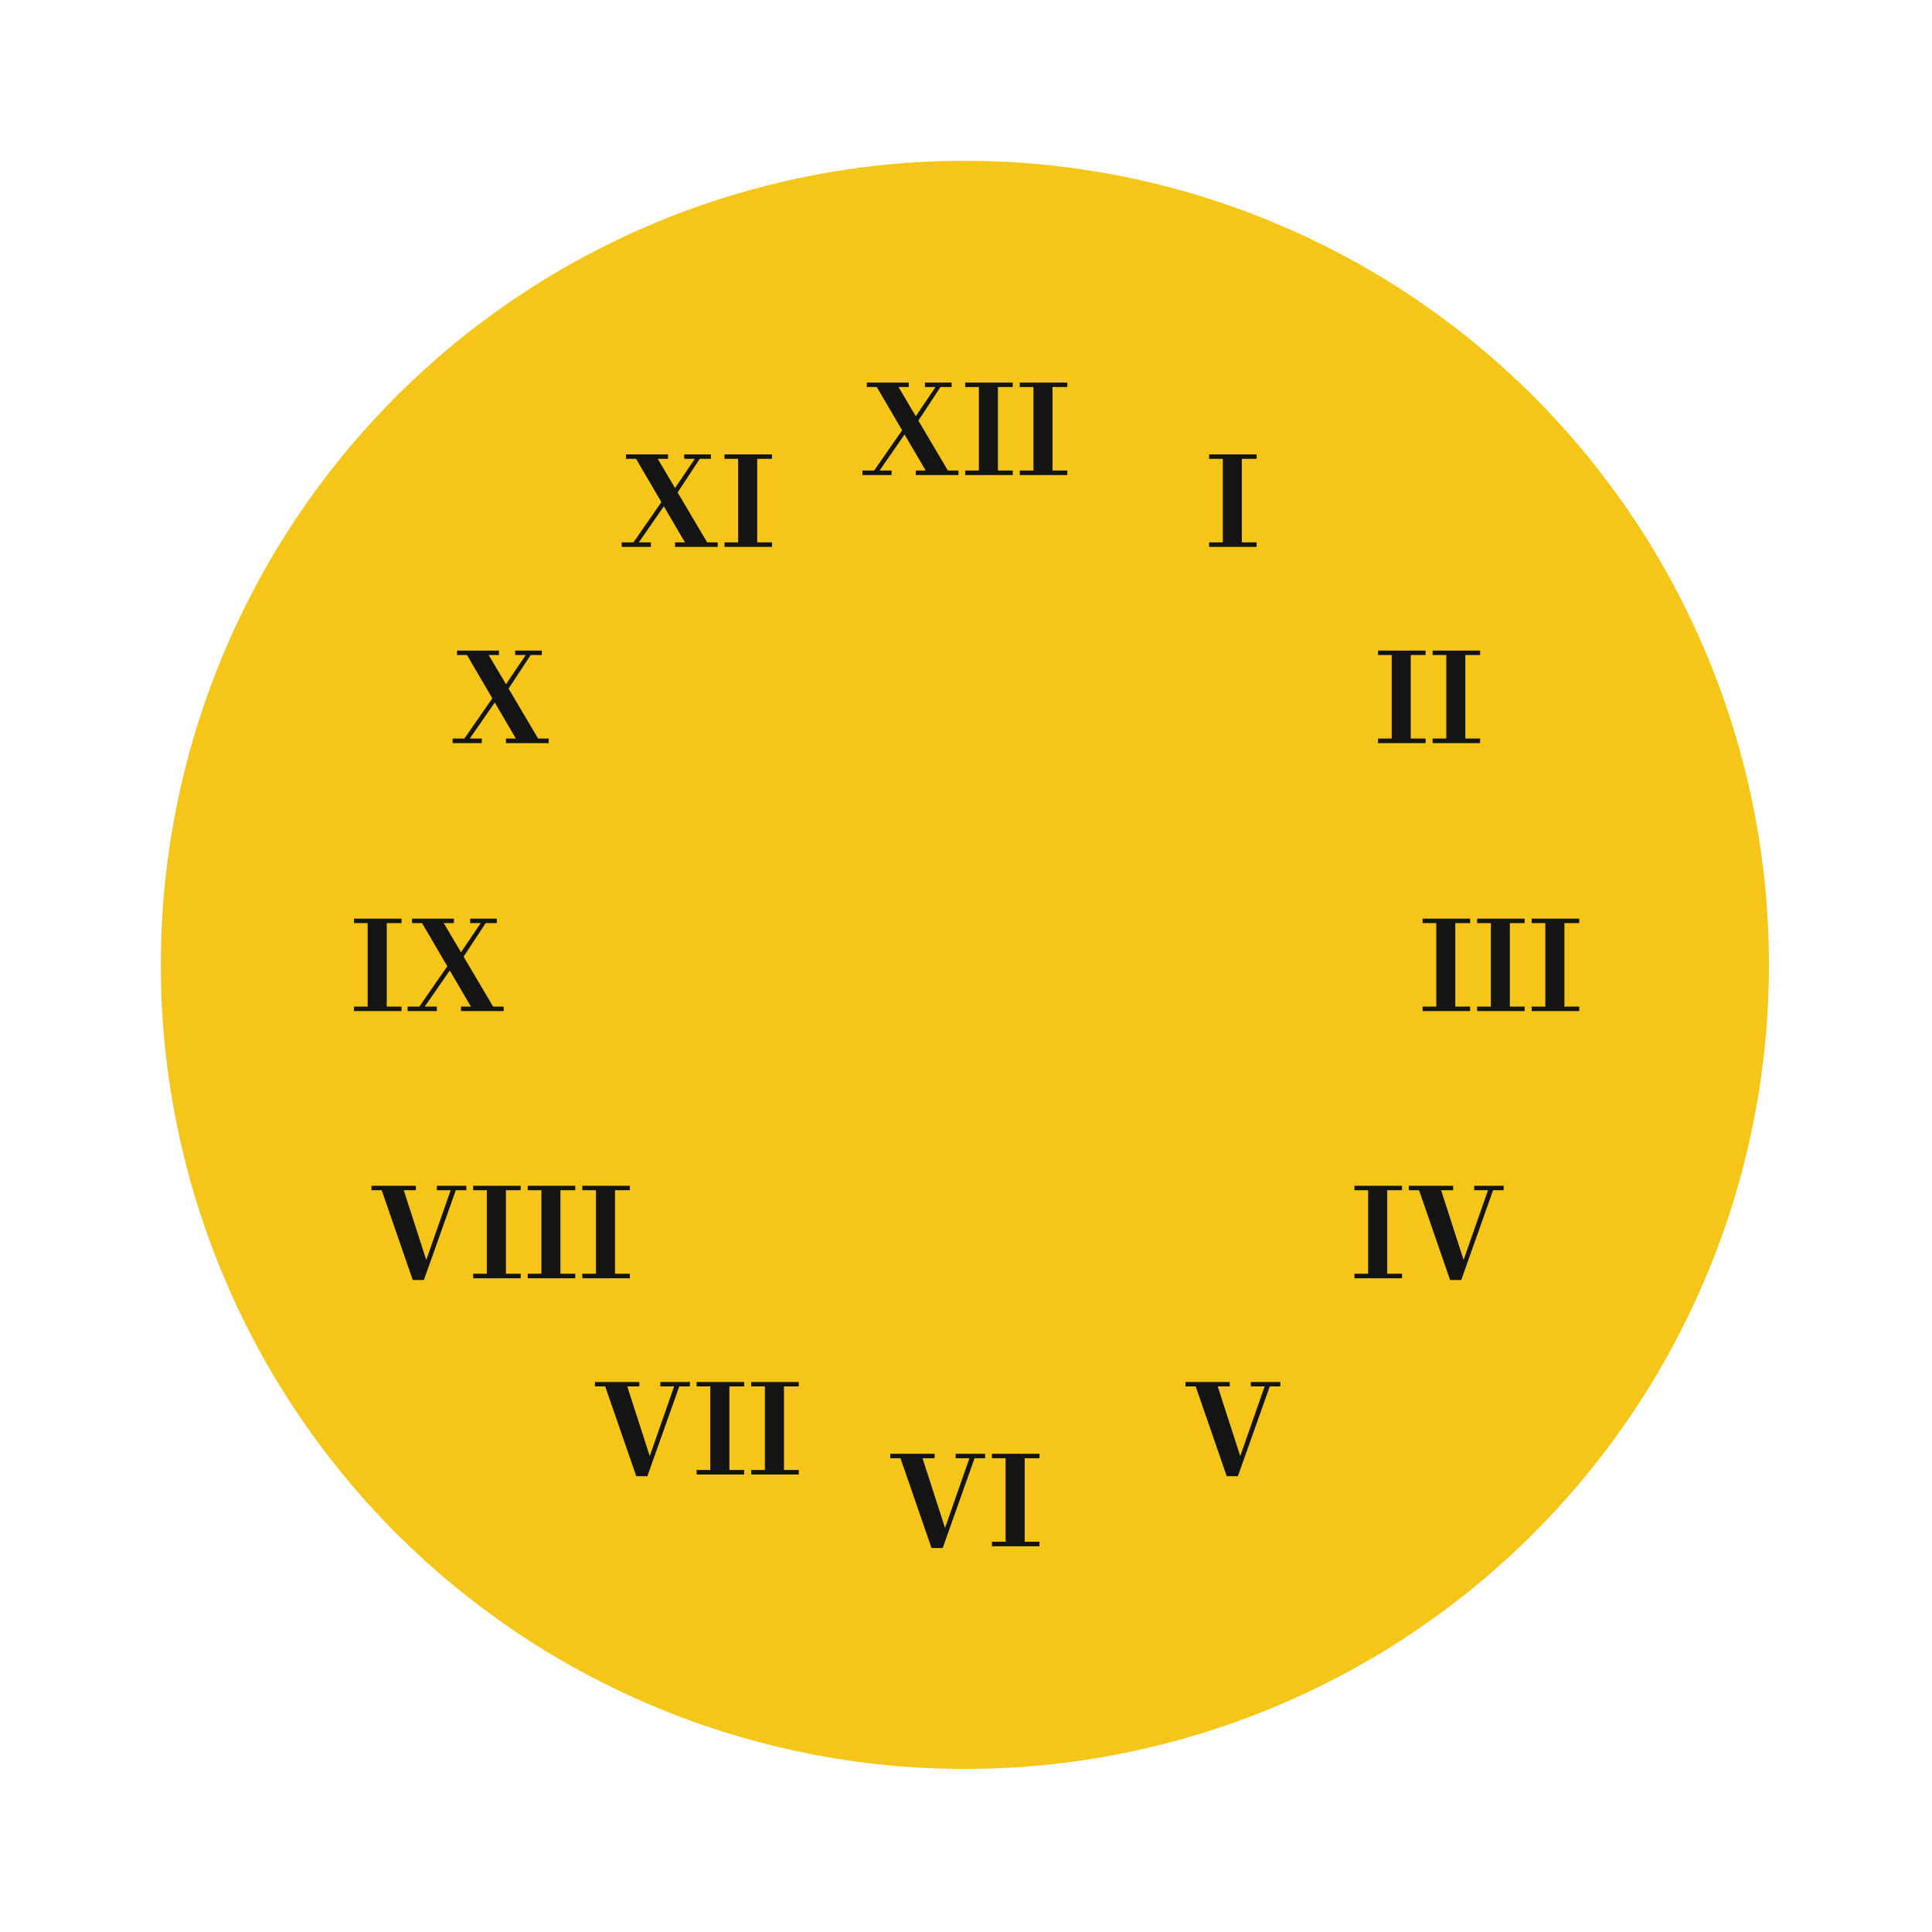
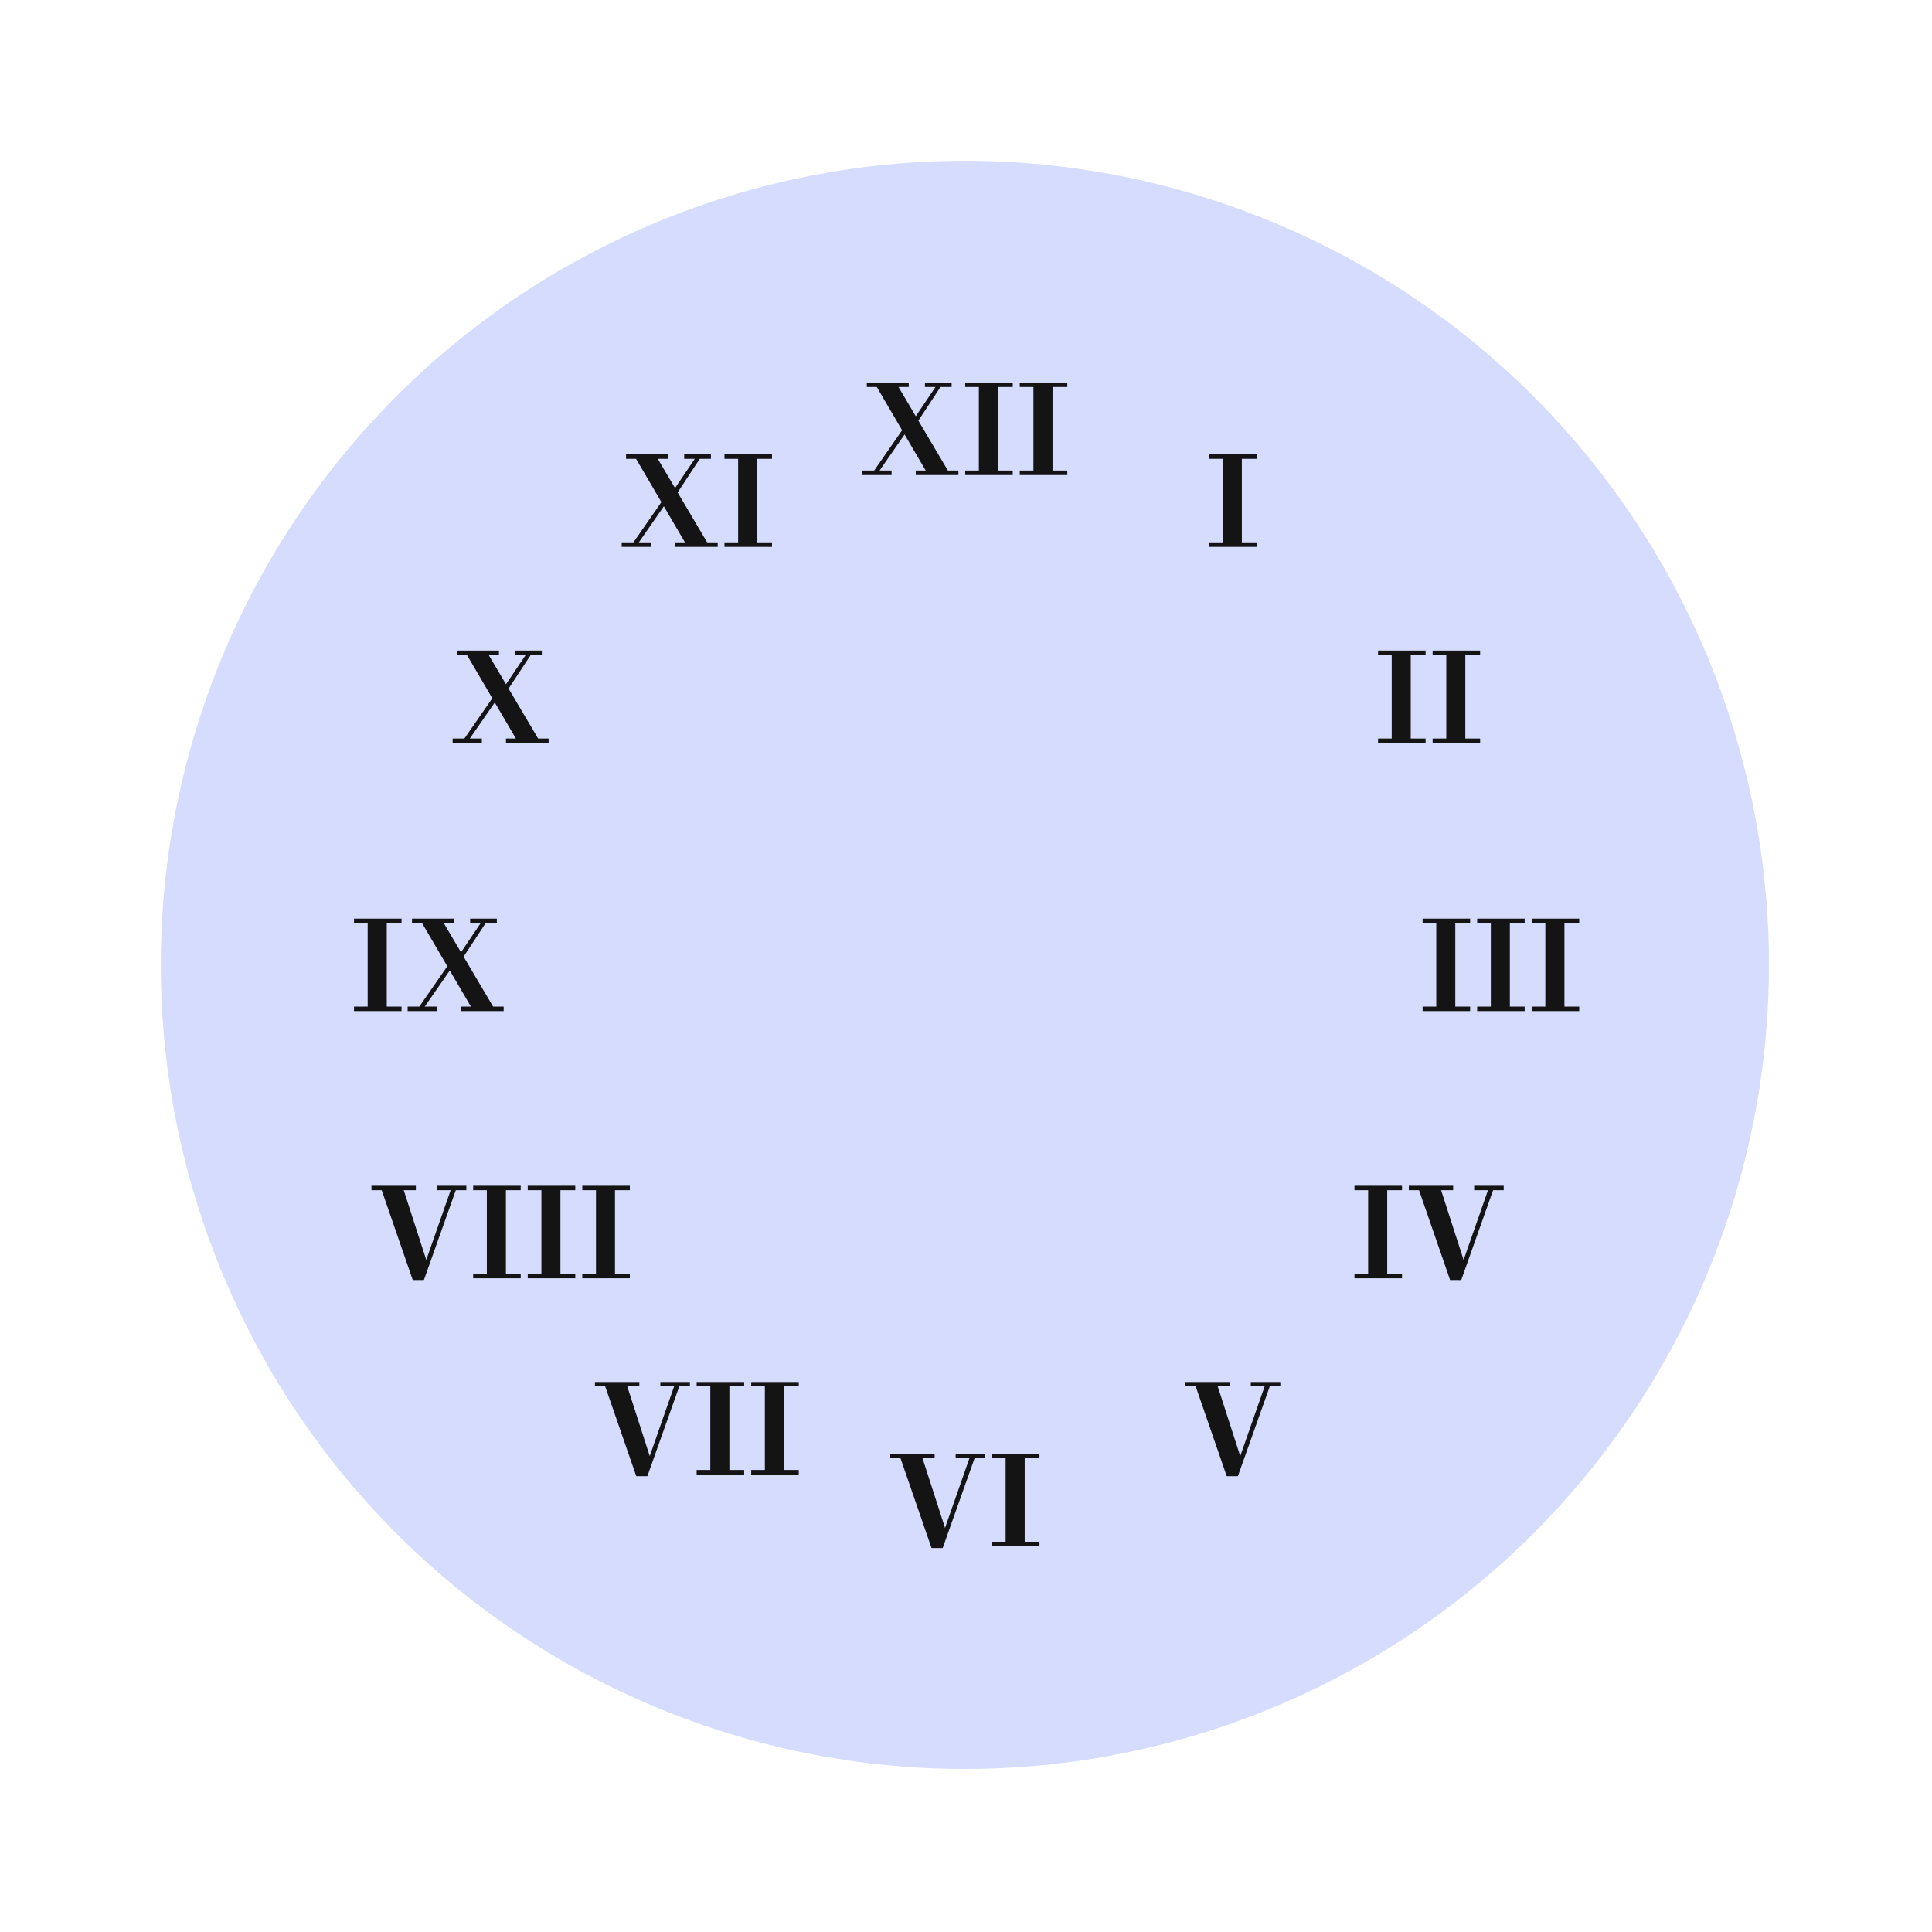
<svg xmlns="http://www.w3.org/2000/svg" width="613" height="613">
-   <path fill="#F5C518" transform="matrix(17.0079 0 -0 -17.0079 306.142 306.142)" d="M15 0Q15 0.368 14.982 0.736Q14.964 1.104 14.928 1.47Q14.892 1.837 14.838 2.201Q14.784 2.565 14.712 2.926Q14.64 3.288 14.55 3.645Q14.461 4.002 14.354 4.354Q14.247 4.707 14.123 5.053Q13.999 5.4 13.858 5.74Q13.717 6.08 13.56 6.413Q13.402 6.746 13.229 7.071Q13.055 7.396 12.866 7.712Q12.677 8.027 12.472 8.334Q12.267 8.64 12.048 8.935Q11.829 9.231 11.595 9.516Q11.362 9.801 11.114 10.073Q10.867 10.346 10.607 10.607Q10.346 10.867 10.073 11.114Q9.801 11.362 9.516 11.595Q9.231 11.829 8.935 12.048Q8.64 12.267 8.334 12.472Q8.027 12.677 7.712 12.866Q7.396 13.055 7.071 13.229Q6.746 13.402 6.413 13.56Q6.08 13.717 5.74 13.858Q5.4 13.999 5.053 14.123Q4.707 14.247 4.354 14.354Q4.002 14.461 3.645 14.55Q3.288 14.64 2.926 14.712Q2.565 14.784 2.201 14.838Q1.837 14.892 1.47 14.928Q1.104 14.964 0.736 14.982Q0.368 15 0 15Q-0.368 15 -0.736 14.982Q-1.104 14.964 -1.47 14.928Q-1.837 14.892 -2.201 14.838Q-2.565 14.784 -2.926 14.712Q-3.288 14.64 -3.645 14.55Q-4.002 14.461 -4.354 14.354Q-4.707 14.247 -5.053 14.123Q-5.4 13.999 -5.74 13.858Q-6.08 13.717 -6.413 13.56Q-6.746 13.402 -7.071 13.229Q-7.396 13.055 -7.712 12.866Q-8.027 12.677 -8.334 12.472Q-8.64 12.267 -8.935 12.048Q-9.231 11.829 -9.516 11.595Q-9.801 11.362 -10.073 11.114Q-10.346 10.867 -10.607 10.607Q-10.867 10.346 -11.114 10.073Q-11.362 9.801 -11.595 9.516Q-11.829 9.231 -12.048 8.935Q-12.267 8.64 -12.472 8.334Q-12.677 8.027 -12.866 7.712Q-13.055 7.396 -13.229 7.071Q-13.402 6.746 -13.56 6.413Q-13.717 6.08 -13.858 5.74Q-13.999 5.4 -14.123 5.053Q-14.247 4.707 -14.354 4.354Q-14.461 4.002 -14.55 3.645Q-14.64 3.288 -14.712 2.926Q-14.784 2.565 -14.838 2.201Q-14.892 1.837 -14.928 1.47Q-14.964 1.104 -14.982 0.736Q-15 0.368 -15 0Q-15 -0.368 -14.982 -0.736Q-14.964 -1.104 -14.928 -1.47Q-14.892 -1.837 -14.838 -2.201Q-14.784 -2.565 -14.712 -2.926Q-14.64 -3.288 -14.55 -3.645Q-14.461 -4.002 -14.354 -4.354Q-14.247 -4.707 -14.123 -5.053Q-13.999 -5.4 -13.858 -5.74Q-13.717 -6.08 -13.56 -6.413Q-13.402 -6.746 -13.229 -7.071Q-13.055 -7.396 -12.866 -7.712Q-12.677 -8.027 -12.472 -8.334Q-12.267 -8.64 -12.048 -8.935Q-11.829 -9.231 -11.595 -9.516Q-11.362 -9.801 -11.114 -10.073Q-10.867 -10.346 -10.607 -10.607Q-10.346 -10.867 -10.073 -11.114Q-9.801 -11.362 -9.516 -11.595Q-9.231 -11.829 -8.935 -12.048Q-8.64 -12.267 -8.334 -12.472Q-8.027 -12.677 -7.712 -12.866Q-7.396 -13.055 -7.071 -13.229Q-6.746 -13.402 -6.413 -13.56Q-6.08 -13.717 -5.74 -13.858Q-5.4 -13.999 -5.053 -14.123Q-4.707 -14.247 -4.354 -14.354Q-4.002 -14.461 -3.645 -14.55Q-3.288 -14.64 -2.926 -14.712Q-2.565 -14.784 -2.201 -14.838Q-1.837 -14.892 -1.47 -14.928Q-1.104 -14.964 -0.736 -14.982Q-0.368 -15 0 -15Q0.368 -15 0.736 -14.982Q1.104 -14.964 1.47 -14.928Q1.837 -14.892 2.201 -14.838Q2.565 -14.784 2.926 -14.712Q3.288 -14.64 3.645 -14.55Q4.002 -14.461 4.354 -14.354Q4.707 -14.247 5.053 -14.123Q5.4 -13.999 5.74 -13.858Q6.08 -13.717 6.413 -13.56Q6.746 -13.402 7.071 -13.229Q7.396 -13.055 7.712 -12.866Q8.027 -12.677 8.334 -12.472Q8.64 -12.267 8.935 -12.048Q9.231 -11.829 9.516 -11.595Q9.801 -11.362 10.073 -11.114Q10.346 -10.867 10.607 -10.607Q10.867 -10.346 11.114 -10.073Q11.362 -9.801 11.595 -9.516Q11.829 -9.231 12.048 -8.935Q12.267 -8.64 12.472 -8.334Q12.677 -8.027 12.866 -7.712Q13.055 -7.396 13.229 -7.071Q13.402 -6.746 13.56 -6.413Q13.717 -6.08 13.858 -5.74Q13.999 -5.4 14.123 -5.053Q14.247 -4.707 14.354 -4.354Q14.461 -4.002 14.55 -3.645Q14.64 -3.288 14.712 -2.926Q14.784 -2.565 14.838 -2.201Q14.892 -1.837 14.928 -1.47Q14.964 -1.104 14.982 -0.736Q15 -0.368 15 0Z" />
+   <path fill="#D5DCFD" transform="matrix(17.0079 0 -0 -17.0079 306.142 306.142)" d="M15 0Q15 0.368 14.982 0.736Q14.964 1.104 14.928 1.47Q14.892 1.837 14.838 2.201Q14.784 2.565 14.712 2.926Q14.64 3.288 14.55 3.645Q14.461 4.002 14.354 4.354Q14.247 4.707 14.123 5.053Q13.999 5.4 13.858 5.74Q13.717 6.08 13.56 6.413Q13.402 6.746 13.229 7.071Q13.055 7.396 12.866 7.712Q12.677 8.027 12.472 8.334Q12.267 8.64 12.048 8.935Q11.829 9.231 11.595 9.516Q11.362 9.801 11.114 10.073Q10.867 10.346 10.607 10.607Q10.346 10.867 10.073 11.114Q9.801 11.362 9.516 11.595Q9.231 11.829 8.935 12.048Q8.64 12.267 8.334 12.472Q8.027 12.677 7.712 12.866Q7.396 13.055 7.071 13.229Q6.746 13.402 6.413 13.56Q6.08 13.717 5.74 13.858Q5.4 13.999 5.053 14.123Q4.707 14.247 4.354 14.354Q4.002 14.461 3.645 14.55Q3.288 14.64 2.926 14.712Q2.565 14.784 2.201 14.838Q1.837 14.892 1.47 14.928Q1.104 14.964 0.736 14.982Q0.368 15 0 15Q-0.368 15 -0.736 14.982Q-1.104 14.964 -1.47 14.928Q-1.837 14.892 -2.201 14.838Q-2.565 14.784 -2.926 14.712Q-3.288 14.64 -3.645 14.55Q-4.002 14.461 -4.354 14.354Q-4.707 14.247 -5.053 14.123Q-5.4 13.999 -5.74 13.858Q-6.08 13.717 -6.413 13.56Q-6.746 13.402 -7.071 13.229Q-7.396 13.055 -7.712 12.866Q-8.027 12.677 -8.334 12.472Q-8.64 12.267 -8.935 12.048Q-9.231 11.829 -9.516 11.595Q-9.801 11.362 -10.073 11.114Q-10.346 10.867 -10.607 10.607Q-10.867 10.346 -11.114 10.073Q-11.362 9.801 -11.595 9.516Q-11.829 9.231 -12.048 8.935Q-12.267 8.64 -12.472 8.334Q-12.677 8.027 -12.866 7.712Q-13.055 7.396 -13.229 7.071Q-13.402 6.746 -13.56 6.413Q-13.717 6.08 -13.858 5.74Q-13.999 5.4 -14.123 5.053Q-14.247 4.707 -14.354 4.354Q-14.461 4.002 -14.55 3.645Q-14.64 3.288 -14.712 2.926Q-14.784 2.565 -14.838 2.201Q-14.892 1.837 -14.928 1.47Q-14.964 1.104 -14.982 0.736Q-15 0.368 -15 0Q-15 -0.368 -14.982 -0.736Q-14.964 -1.104 -14.928 -1.47Q-14.892 -1.837 -14.838 -2.201Q-14.784 -2.565 -14.712 -2.926Q-14.64 -3.288 -14.55 -3.645Q-14.461 -4.002 -14.354 -4.354Q-14.247 -4.707 -14.123 -5.053Q-13.999 -5.4 -13.858 -5.74Q-13.717 -6.08 -13.56 -6.413Q-13.402 -6.746 -13.229 -7.071Q-13.055 -7.396 -12.866 -7.712Q-12.677 -8.027 -12.472 -8.334Q-12.267 -8.64 -12.048 -8.935Q-11.829 -9.231 -11.595 -9.516Q-11.362 -9.801 -11.114 -10.073Q-10.867 -10.346 -10.607 -10.607Q-10.346 -10.867 -10.073 -11.114Q-9.801 -11.362 -9.516 -11.595Q-9.231 -11.829 -8.935 -12.048Q-8.64 -12.267 -8.334 -12.472Q-8.027 -12.677 -7.712 -12.866Q-7.396 -13.055 -7.071 -13.229Q-6.746 -13.402 -6.413 -13.56Q-6.08 -13.717 -5.74 -13.858Q-5.4 -13.999 -5.053 -14.123Q-4.707 -14.247 -4.354 -14.354Q-4.002 -14.461 -3.645 -14.55Q-3.288 -14.64 -2.926 -14.712Q-2.565 -14.784 -2.201 -14.838Q-1.837 -14.892 -1.47 -14.928Q-1.104 -14.964 -0.736 -14.982Q-0.368 -15 0 -15Q0.368 -15 0.736 -14.982Q1.104 -14.964 1.47 -14.928Q1.837 -14.892 2.201 -14.838Q2.565 -14.784 2.926 -14.712Q3.288 -14.64 3.645 -14.55Q4.002 -14.461 4.354 -14.354Q4.707 -14.247 5.053 -14.123Q5.4 -13.999 5.74 -13.858Q6.08 -13.717 6.413 -13.56Q6.746 -13.402 7.071 -13.229Q7.396 -13.055 7.712 -12.866Q8.027 -12.677 8.334 -12.472Q8.64 -12.267 8.935 -12.048Q9.231 -11.829 9.516 -11.595Q9.801 -11.362 10.073 -11.114Q10.346 -10.867 10.607 -10.607Q10.867 -10.346 11.114 -10.073Q11.362 -9.801 11.595 -9.516Q11.829 -9.231 12.048 -8.935Q12.267 -8.64 12.472 -8.334Q12.677 -8.027 12.866 -7.712Q13.055 -7.396 13.229 -7.071Q13.402 -6.746 13.56 -6.413Q13.717 -6.08 13.858 -5.74Q13.999 -5.4 14.123 -5.053Q14.247 -4.707 14.354 -4.354Q14.461 -4.002 14.55 -3.645Q14.64 -3.288 14.712 -2.926Q14.784 -2.565 14.838 -2.201Q14.892 -1.837 14.928 -1.47Q14.964 -1.104 14.982 -0.736Q15 -0.368 15 0Z" />
  <path fill="#141414" transform="matrix(17.0079 0 -0 -17.0079 306.142 306.142)" d="M-0.916 9.137L-0.916 9.222L-0.731 9.222L-1.643 10.78L-1.829 10.78L-1.829 10.863L-1.047 10.863L-1.047 10.78L-1.238 10.78L-0.317 9.222L-0.12 9.222L-0.12 9.137L-0.916 9.137ZM-1.911 9.137L-1.911 9.222L-1.692 9.222L-1.085 10.097L-1.007 10.065L-1.591 9.222L-1.367 9.222L-1.367 9.137L-1.911 9.137ZM-1.021 10.079L-0.548 10.78L-0.745 10.78L-0.745 10.863L-0.247 10.863L-0.247 10.78L-0.455 10.78L-0.94 10.043L-1.021 10.079ZM0.006 9.137L0.006 9.222L0.261 9.222L0.261 10.78L0.006 10.78L0.006 10.863L0.893 10.863L0.893 10.78L0.617 10.78L0.617 9.222L0.893 9.222L0.893 9.137L0.006 9.137ZM1.024 9.137L1.024 9.222L1.279 9.222L1.279 10.78L1.024 10.78L1.024 10.863L1.911 10.863L1.911 10.78L1.635 10.78L1.635 9.222L1.911 9.222L1.911 9.137L1.024 9.137ZM4.557 7.798L4.557 7.882L4.812 7.882L4.812 9.44L4.557 9.44L4.557 9.523L5.443 9.523L5.443 9.44L5.167 9.44L5.167 7.882L5.443 7.882L5.443 7.798L4.557 7.798ZM7.708 4.137L7.708 4.222L7.963 4.222L7.963 5.78L7.708 5.78L7.708 5.863L8.595 5.863L8.595 5.78L8.318 5.78L8.318 4.222L8.595 4.222L8.595 4.137L7.708 4.137ZM8.726 4.137L8.726 4.222L8.981 4.222L8.981 5.78L8.726 5.78L8.726 5.863L9.612 5.863L9.612 5.78L9.336 5.78L9.336 4.222L9.612 4.222L9.612 4.137L8.726 4.137ZM8.539 -0.862L8.539 -0.778L8.794 -0.778L8.794 0.78L8.539 0.78L8.539 0.862L9.426 0.862L9.426 0.78L9.149 0.78L9.149 -0.778L9.426 -0.778L9.426 -0.862L8.539 -0.862ZM9.557 -0.862L9.557 -0.778L9.812 -0.778L9.812 0.78L9.557 0.78L9.557 0.862L10.443 0.862L10.443 0.78L10.167 0.78L10.167 -0.778L10.443 -0.778L10.443 -0.862L9.557 -0.862ZM10.574 -0.862L10.574 -0.778L10.829 -0.778L10.829 0.78L10.574 0.78L10.574 0.862L11.461 0.862L11.461 0.78L11.185 0.78L11.185 -0.778L11.461 -0.778L11.461 -0.862L10.574 -0.862ZM7.268 -5.846L7.268 -5.762L7.523 -5.762L7.523 -4.204L7.268 -4.204L7.268 -4.121L8.155 -4.121L8.155 -4.204L7.879 -4.204L7.879 -5.762L8.155 -5.762L8.155 -5.846L7.268 -5.846ZM10.052 -4.121L10.052 -4.204L9.854 -4.204L9.26 -5.879L9.052 -5.879L8.473 -4.204L8.282 -4.204L8.282 -4.121L9.109 -4.121L9.109 -4.204L8.884 -4.204L9.304 -5.504L9.759 -4.204L9.501 -4.204L9.501 -4.121L10.052 -4.121ZM5.885 -7.782L5.885 -7.864L5.688 -7.864L5.093 -9.539L4.885 -9.539L4.306 -7.864L4.115 -7.864L4.115 -7.782L4.942 -7.782L4.942 -7.864L4.717 -7.864L5.137 -9.164L5.592 -7.864L5.334 -7.864L5.334 -7.782L5.885 -7.782ZM0.378 -9.121L0.378 -9.204L0.181 -9.204L-0.414 -10.879L-0.622 -10.879L-1.201 -9.204L-1.392 -9.204L-1.392 -9.121L-0.564 -9.121L-0.564 -9.204L-0.79 -9.204L-0.37 -10.504L0.085 -9.204L-0.172 -9.204L-0.172 -9.121L0.378 -9.121ZM0.505 -10.846L0.505 -10.762L0.76 -10.762L0.76 -9.204L0.505 -9.204L0.505 -9.121L1.392 -9.121L1.392 -9.204L1.116 -9.204L1.116 -10.762L1.392 -10.762L1.392 -10.846L0.505 -10.846ZM-5.13 -7.782L-5.13 -7.864L-5.328 -7.864L-5.923 -9.539L-6.13 -9.539L-6.71 -7.864L-6.901 -7.864L-6.901 -7.782L-6.073 -7.782L-6.073 -7.864L-6.298 -7.864L-5.879 -9.164L-5.424 -7.864L-5.681 -7.864L-5.681 -7.782L-5.13 -7.782ZM-5.004 -9.507L-5.004 -9.423L-4.749 -9.423L-4.749 -7.864L-5.004 -7.864L-5.004 -7.782L-4.117 -7.782L-4.117 -7.864L-4.393 -7.864L-4.393 -9.423L-4.117 -9.423L-4.117 -9.507L-5.004 -9.507ZM-3.986 -9.507L-3.986 -9.423L-3.731 -9.423L-3.731 -7.864L-3.986 -7.864L-3.986 -7.782L-3.099 -7.782L-3.099 -7.864L-3.375 -7.864L-3.375 -9.423L-3.099 -9.423L-3.099 -9.507L-3.986 -9.507ZM-9.3 -4.121L-9.3 -4.204L-9.497 -4.204L-10.092 -5.879L-10.3 -5.879L-10.879 -4.204L-11.07 -4.204L-11.07 -4.121L-10.242 -4.121L-10.242 -4.204L-10.468 -4.204L-10.048 -5.504L-9.593 -4.204L-9.85 -4.204L-9.85 -4.121L-9.3 -4.121ZM-9.173 -5.846L-9.173 -5.762L-8.918 -5.762L-8.918 -4.204L-9.173 -4.204L-9.173 -4.121L-8.286 -4.121L-8.286 -4.204L-8.562 -4.204L-8.562 -5.762L-8.286 -5.762L-8.286 -5.846L-9.173 -5.846ZM-8.155 -5.846L-8.155 -5.762L-7.9 -5.762L-7.9 -4.204L-8.155 -4.204L-8.155 -4.121L-7.268 -4.121L-7.268 -4.204L-7.545 -4.204L-7.545 -5.762L-7.268 -5.762L-7.268 -5.846L-8.155 -5.846ZM-7.137 -5.846L-7.137 -5.762L-6.882 -5.762L-6.882 -4.204L-7.137 -4.204L-7.137 -4.121L-6.25 -4.121L-6.25 -4.204L-6.527 -4.204L-6.527 -5.762L-6.25 -5.762L-6.25 -5.846L-7.137 -5.846ZM-11.396 -0.862L-11.396 -0.778L-11.141 -0.778L-11.141 0.78L-11.396 0.78L-11.396 0.862L-10.509 0.862L-10.509 0.78L-10.785 0.78L-10.785 -0.778L-10.509 -0.778L-10.509 -0.862L-11.396 -0.862ZM-9.4 -0.862L-9.4 -0.778L-9.215 -0.778L-10.127 0.78L-10.314 0.78L-10.314 0.862L-9.532 0.862L-9.532 0.78L-9.722 0.78L-8.801 -0.778L-8.604 -0.778L-8.604 -0.862L-9.4 -0.862ZM-10.395 -0.862L-10.395 -0.778L-10.177 -0.778L-9.57 0.097L-9.491 0.065L-10.076 -0.778L-9.851 -0.778L-9.851 -0.862L-10.395 -0.862ZM-9.505 0.079L-9.032 0.78L-9.229 0.78L-9.229 0.862L-8.731 0.862L-8.731 0.78L-8.939 0.78L-9.424 0.043L-9.505 0.079ZM-8.561 4.137L-8.561 4.222L-8.376 4.222L-9.288 5.78L-9.474 5.78L-9.474 5.863L-8.692 5.863L-8.692 5.78L-8.883 5.78L-7.961 4.222L-7.765 4.222L-7.765 4.137L-8.561 4.137ZM-9.556 4.137L-9.556 4.222L-9.337 4.222L-8.73 5.097L-8.652 5.065L-9.236 4.222L-9.011 4.222L-9.011 4.137L-9.556 4.137ZM-8.666 5.079L-8.193 5.78L-8.389 5.78L-8.389 5.863L-7.892 5.863L-7.892 5.78L-8.1 5.78L-8.585 5.043L-8.666 5.079ZM-5.407 7.798L-5.407 7.882L-5.222 7.882L-6.134 9.44L-6.321 9.44L-6.321 9.523L-5.538 9.523L-5.538 9.44L-5.729 9.44L-4.808 7.882L-4.611 7.882L-4.611 7.798L-5.407 7.798ZM-6.402 7.798L-6.402 7.882L-6.183 7.882L-5.576 8.757L-5.498 8.725L-6.082 7.882L-5.858 7.882L-5.858 7.798L-6.402 7.798ZM-5.512 8.739L-5.039 9.44L-5.236 9.44L-5.236 9.523L-4.738 9.523L-4.738 9.44L-4.946 9.44L-5.431 8.703L-5.512 8.739ZM-4.485 7.798L-4.485 7.882L-4.23 7.882L-4.23 9.44L-4.485 9.44L-4.485 9.523L-3.598 9.523L-3.598 9.44L-3.874 9.44L-3.874 7.882L-3.598 7.882L-3.598 7.798L-4.485 7.798Z" />
</svg>
